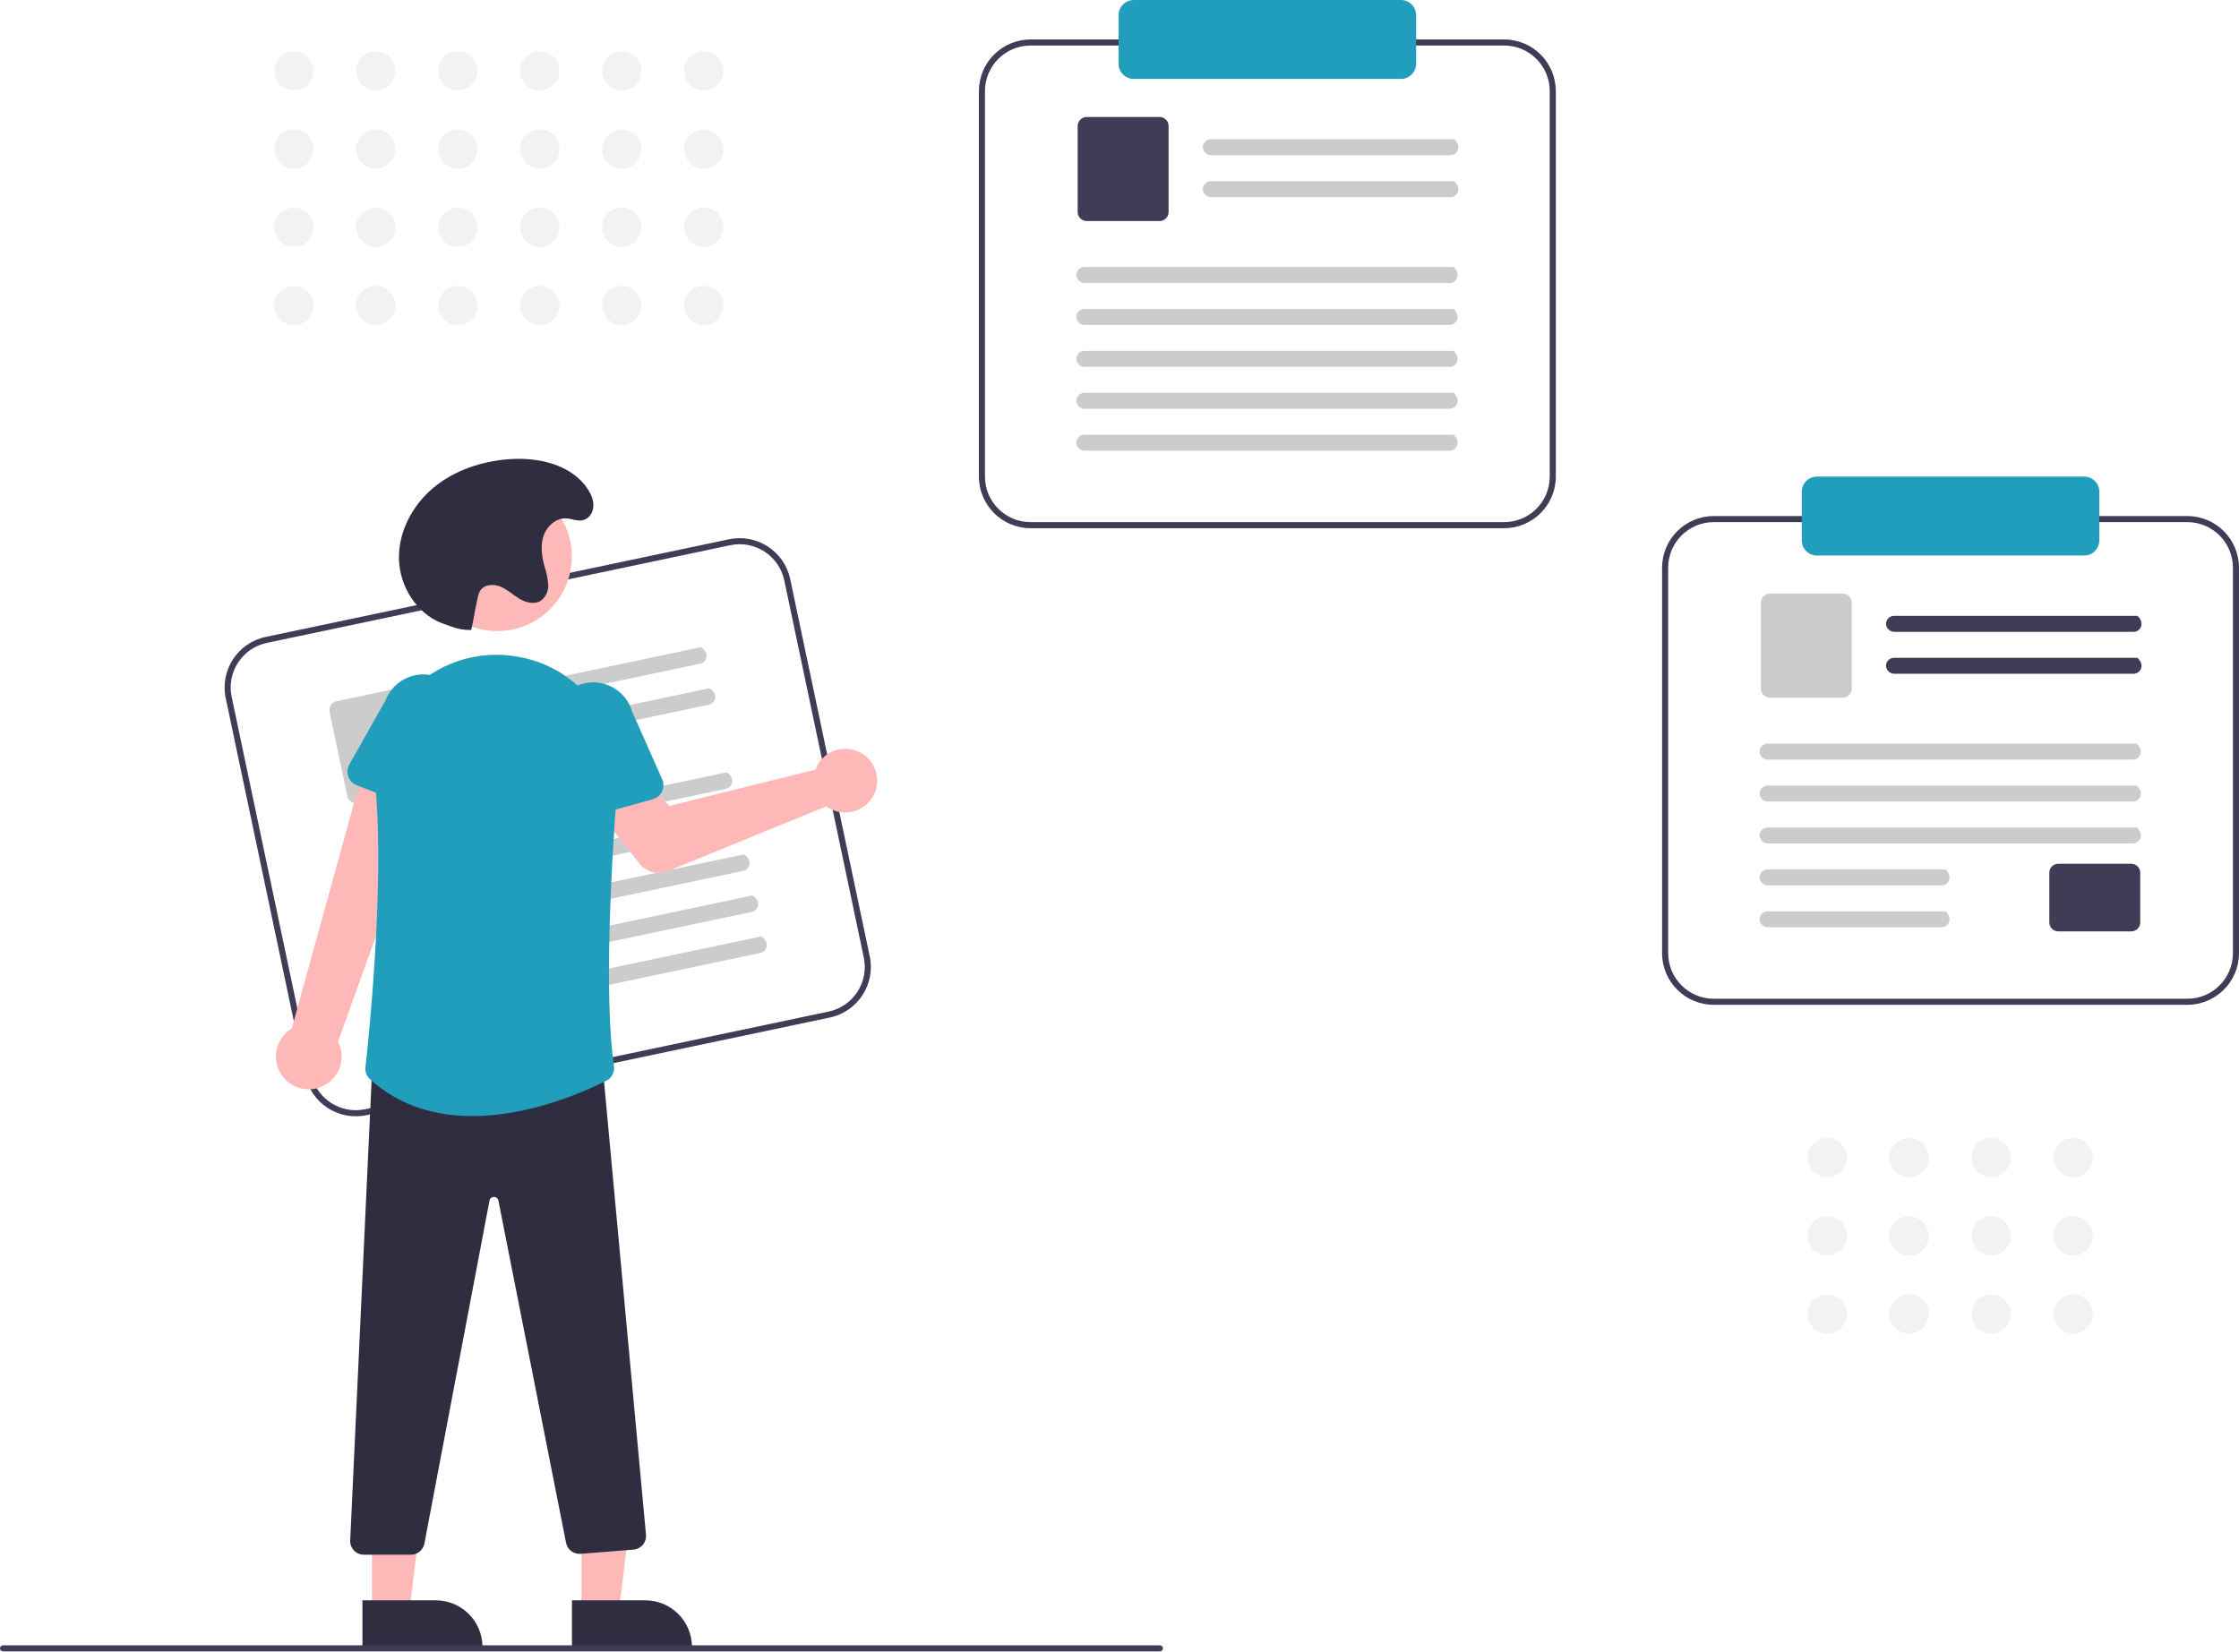
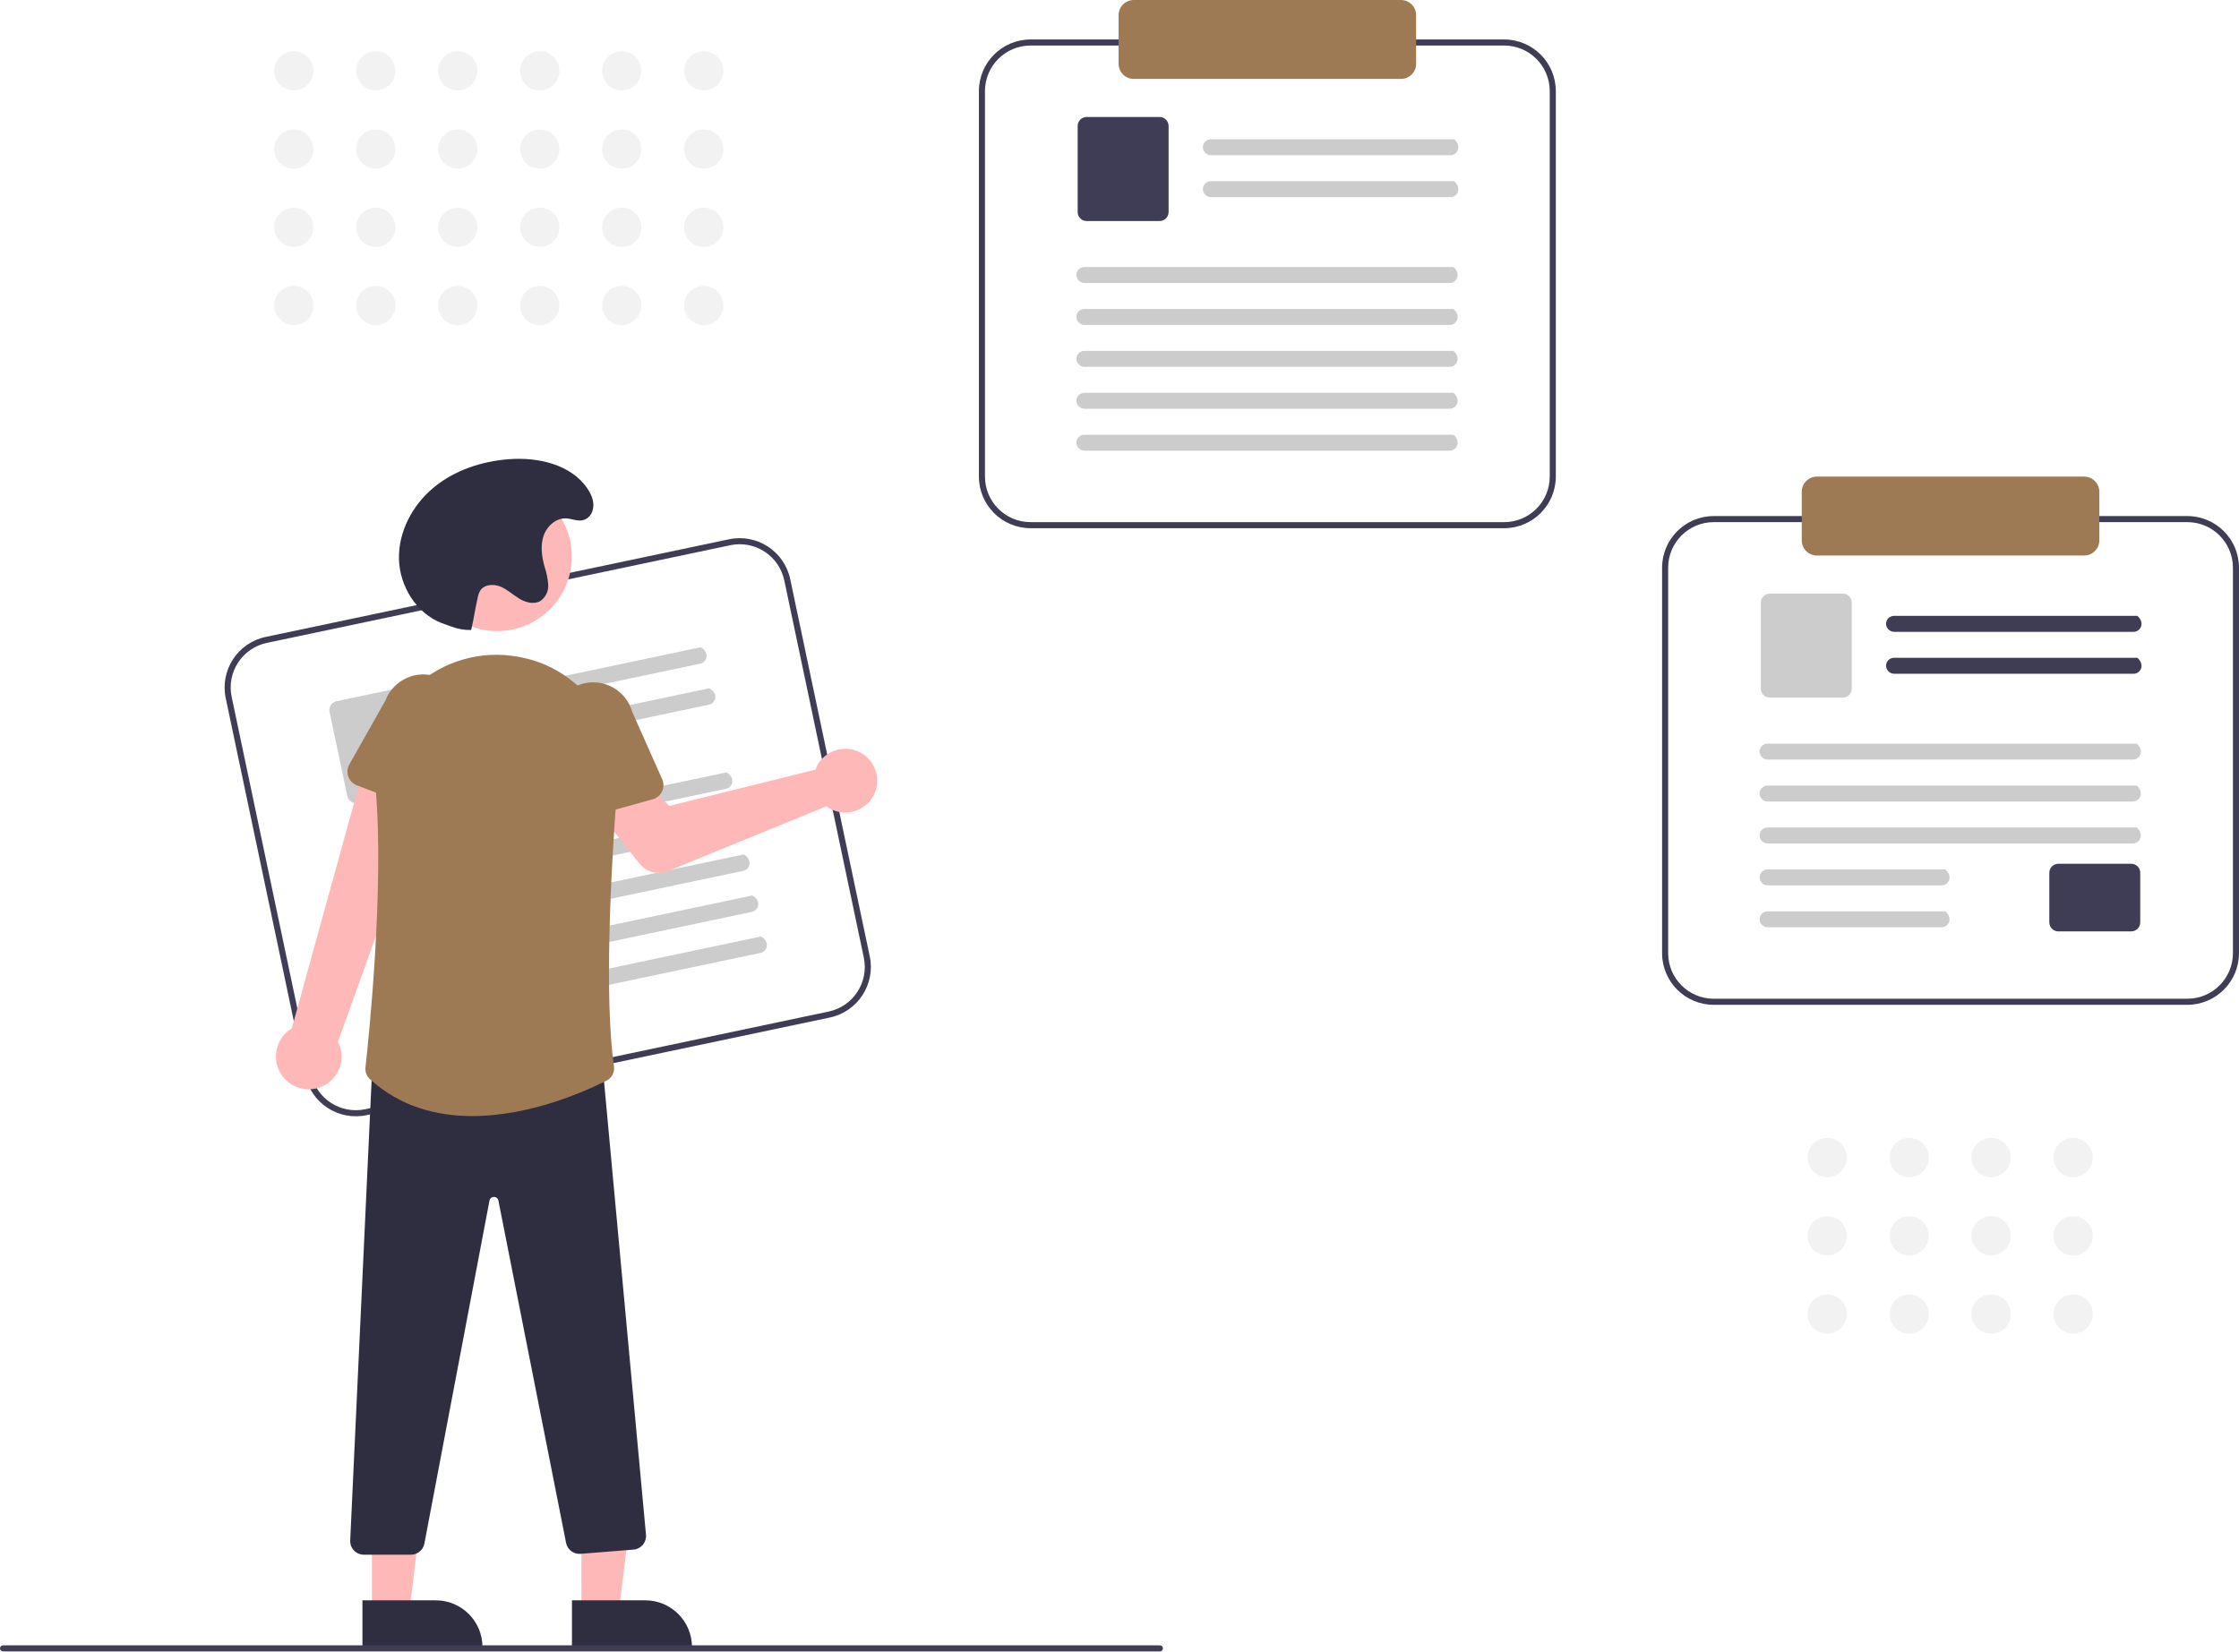
<svg xmlns="http://www.w3.org/2000/svg" data-name="Layer 1" width="737.39" height="544" viewBox="0 0 737.39 544">
  <path d="M504.621,513.182,351.975,545.357a17.019,17.019,0,0,1-20.141-13.128L305.641,407.959a17.019,17.019,0,0,1,13.128-20.141l152.646-32.175A17.019,17.019,0,0,1,491.555,368.772l26.194,124.269A17.019,17.019,0,0,1,504.621,513.182Zm-185.44-123.406a15.017,15.017,0,0,0-11.584,17.771L333.791,531.816a15.017,15.017,0,0,0,17.771,11.584l152.646-32.175a15.017,15.017,0,0,0,11.584-17.771L489.598,369.184a15.017,15.017,0,0,0-17.771-11.584Z" transform="translate(-231.3051 -178)" fill="#3f3d56" />
-   <path id="ea648e8d-1b31-4ae2-9566-f54bfd0d94c9-339" data-name="Path 411" d="M461.93,396.618,384.892,412.857a2.731,2.731,0,0,1-3.229-1.863,2.631,2.631,0,0,1,1.999-3.254L462.082,391.21c3.062,1.726,2.094,4.935-.152,5.409Z" transform="translate(-231.3051 -178)" fill="#ccc" />
-   <path id="b4f9d9e0-1a47-44a2-8a19-0d88a6e9c18f-340" data-name="Path 412" d="M464.779,410.131l-77.038,16.238a2.731,2.731,0,0,1-3.229-1.863,2.631,2.631,0,0,1,1.999-3.254L464.93,404.723c3.062,1.726,2.094,4.935-.152,5.409Z" transform="translate(-231.3051 -178)" fill="#ccc" />
-   <path id="e168965a-63e1-4676-8cbb-3e09d33a4a3f-341" data-name="Path 413" d="M372.708,437.574l-23.511,4.956a2.962,2.962,0,0,1-3.506-2.285l-5.848-27.745a2.962,2.962,0,0,1,2.285-3.506l23.511-4.956a2.963,2.963,0,0,1,3.506,2.285l5.848,27.745a2.962,2.962,0,0,1-2.285,3.506Z" transform="translate(-231.3051 -178)" fill="#ccc" />
-   <path id="af0ff97e-1a3a-4f6f-a511-2c807a938985-342" data-name="Path 414" d="M470.387,437.847,352.812,462.629a2.731,2.731,0,0,1-3.229-1.863,2.631,2.631,0,0,1,1.999-3.254l118.958-25.074c3.062,1.726,2.094,4.935-.152,5.409Z" transform="translate(-231.3051 -178)" fill="#ccc" />
-   <path id="e60f2d91-ad3b-421b-94cb-3aa0f5092f21-343" data-name="Path 415" d="M473.236,451.364,355.661,476.146a2.731,2.731,0,0,1-3.229-1.863,2.631,2.631,0,0,1,1.999-3.254l118.958-25.074c3.062,1.726,2.094,4.935-.152,5.409Z" transform="translate(-231.3051 -178)" fill="#ccc" />
-   <path id="a5554f8b-57e8-4c3b-815c-c76cc46b61b5-344" data-name="Path 416" d="M476.083,464.872,358.508,489.655a2.731,2.731,0,0,1-3.229-1.863,2.631,2.631,0,0,1,1.999-3.254l118.958-25.074c3.062,1.726,2.094,4.935-.152,5.409Z" transform="translate(-231.3051 -178)" fill="#ccc" />
-   <path id="eee68bf7-fbe9-4bfc-85ae-b0141fb14f45-345" data-name="Path 417" d="M478.932,478.388,361.357,503.171a2.731,2.731,0,0,1-3.229-1.863,2.631,2.631,0,0,1,1.999-3.254l118.958-25.074c3.062,1.726,2.094,4.935-.152,5.409Z" transform="translate(-231.3051 -178)" fill="#ccc" />
-   <path id="b9a7afa1-162f-46e2-88e2-f572ab59fc71-346" data-name="Path 418" d="M481.779,491.897,364.205,516.68a2.731,2.731,0,0,1-3.229-1.863,2.631,2.631,0,0,1,1.999-3.254l118.958-25.074c3.062,1.726,2.094,4.935-.152,5.409Z" transform="translate(-231.3051 -178)" fill="#ccc" />
+   <path id="ea648e8d-1b31-4ae2-9566-f54bfd0d94c9-733" data-name="Path 411" d="M461.93,396.618,384.892,412.857a2.731,2.731,0,0,1-3.229-1.863,2.631,2.631,0,0,1,1.999-3.254L462.082,391.21c3.062,1.726,2.094,4.935-.152,5.409Z" transform="translate(-231.3051 -178)" fill="#ccc" />
+   <path id="b4f9d9e0-1a47-44a2-8a19-0d88a6e9c18f-734" data-name="Path 412" d="M464.779,410.131l-77.038,16.238a2.731,2.731,0,0,1-3.229-1.863,2.631,2.631,0,0,1,1.999-3.254L464.93,404.723c3.062,1.726,2.094,4.935-.152,5.409Z" transform="translate(-231.3051 -178)" fill="#ccc" />
+   <path id="e168965a-63e1-4676-8cbb-3e09d33a4a3f-735" data-name="Path 413" d="M372.708,437.574l-23.511,4.956a2.962,2.962,0,0,1-3.506-2.285l-5.848-27.745a2.962,2.962,0,0,1,2.285-3.506l23.511-4.956a2.963,2.963,0,0,1,3.506,2.285l5.848,27.745a2.962,2.962,0,0,1-2.285,3.506Z" transform="translate(-231.3051 -178)" fill="#ccc" />
+   <path id="af0ff97e-1a3a-4f6f-a511-2c807a938985-736" data-name="Path 414" d="M470.387,437.847,352.812,462.629a2.731,2.731,0,0,1-3.229-1.863,2.631,2.631,0,0,1,1.999-3.254l118.958-25.074c3.062,1.726,2.094,4.935-.152,5.409Z" transform="translate(-231.3051 -178)" fill="#ccc" />
+   <path id="e60f2d91-ad3b-421b-94cb-3aa0f5092f21-737" data-name="Path 415" d="M473.236,451.364,355.661,476.146a2.731,2.731,0,0,1-3.229-1.863,2.631,2.631,0,0,1,1.999-3.254l118.958-25.074c3.062,1.726,2.094,4.935-.152,5.409Z" transform="translate(-231.3051 -178)" fill="#ccc" />
+   <path id="a5554f8b-57e8-4c3b-815c-c76cc46b61b5-738" data-name="Path 416" d="M476.083,464.872,358.508,489.655a2.731,2.731,0,0,1-3.229-1.863,2.631,2.631,0,0,1,1.999-3.254l118.958-25.074c3.062,1.726,2.094,4.935-.152,5.409Z" transform="translate(-231.3051 -178)" fill="#ccc" />
+   <path id="eee68bf7-fbe9-4bfc-85ae-b0141fb14f45-739" data-name="Path 417" d="M478.932,478.388,361.357,503.171a2.731,2.731,0,0,1-3.229-1.863,2.631,2.631,0,0,1,1.999-3.254l118.958-25.074c3.062,1.726,2.094,4.935-.152,5.409Z" transform="translate(-231.3051 -178)" fill="#ccc" />
+   <path id="b9a7afa1-162f-46e2-88e2-f572ab59fc71-740" data-name="Path 418" d="M481.779,491.897,364.205,516.68a2.731,2.731,0,0,1-3.229-1.863,2.631,2.631,0,0,1,1.999-3.254l118.958-25.074c3.062,1.726,2.094,4.935-.152,5.409Z" transform="translate(-231.3051 -178)" fill="#ccc" />
  <path d="M500.534,430.03a10.527,10.527,0,0,0-.683,1.51l-48.133,11.944-8.373-8.663-14.725,10.928,13.333,16.776a8,8,0,0,0,9.289,2.428l52.229-21.342a10.497,10.497,0,1,0-2.936-13.582Z" transform="translate(-231.3051 -178)" fill="#ffb8b8" />
  <path d="M336.237,536.323a10.743,10.743,0,0,0,6.378-15.188l33.124-92.067-23.004-4.077-25.327,91.781a10.801,10.801,0,0,0,8.828,19.551Z" transform="translate(-231.3051 -178)" fill="#ffb8b8" />
-   <path d="M371.533,445.411l-22.713-8.717a4.817,4.817,0,0,1-2.47-6.863l11.915-21.126a13.377,13.377,0,0,1,24.95,9.66l-5.256,23.598a4.817,4.817,0,0,1-6.427,3.448Z" transform="translate(-231.3051 -178)" fill="#219ebc" />
+   <path d="M371.533,445.411l-22.713-8.717a4.817,4.817,0,0,1-2.47-6.863l11.915-21.126a13.377,13.377,0,0,1,24.95,9.66l-5.256,23.598a4.817,4.817,0,0,1-6.427,3.448Z" transform="translate(-231.3051 -178)" fill="#9e7a54" />
  <polygon points="191.493 531.175 203.752 531.175 209.585 483.887 191.491 483.888 191.493 531.175" fill="#ffb8b8" />
  <path d="M419.671,705.173l24.144-.001h.001A15.386,15.386,0,0,1,459.202,720.558v.5l-39.531.001Z" transform="translate(-231.3051 -178)" fill="#2f2e41" />
  <polygon points="122.493 531.175 134.752 531.175 140.585 483.887 122.491 483.888 122.493 531.175" fill="#ffb8b8" />
  <path d="M350.671,705.173l24.144-.001h.001A15.386,15.386,0,0,1,390.202,720.558v.5l-39.531.001Z" transform="translate(-231.3051 -178)" fill="#2f2e41" />
  <path d="M366.65,690.142H351.136a4.5,4.5,0,0,1-4.495-4.714l7.369-158.332.464-.013,74.919-1.953,14.66,158.423a4.5,4.5,0,0,1-4.121,4.911l-17.426,1.394a4.502,4.502,0,0,1-4.767-3.582L395.45,573.5a1.454,1.454,0,0,0-1.469-1.199h-.006a1.454,1.454,0,0,0-1.466,1.211l-21.443,113A4.51,4.51,0,0,1,366.65,690.142Z" transform="translate(-231.3051 -178)" fill="#2f2e41" />
  <circle cx="163.765" cy="183.324" r="24.561" fill="#ffb8b8" />
-   <path d="M386.834,545.651c-11.706,0-23.73-3.077-33.698-12.175a4.552,4.552,0,0,1-1.469-3.85c1.067-9.586,6.242-59.081,3.328-92.144a40.02,40.02,0,0,1,12.956-33.305,39.598,39.598,0,0,1,33.962-9.834h0c.306.055.612.112.918.171,19.664,3.806,33.326,22.004,31.78,42.331-2.256,29.66-4.278,69.779-1.103,92.468a4.493,4.493,0,0,1-2.415,4.637C423.868,537.601,405.767,545.651,386.834,545.651Z" transform="translate(-231.3051 -178)" fill="#219ebc" />
-   <path d="M418.884,447.178a4.812,4.812,0,0,1-2.109-3.411l-2.992-23.99a13.377,13.377,0,0,1,25.754-7.248l9.856,22.161a4.817,4.817,0,0,1-3.11,6.598l-23.437,6.522A4.811,4.811,0,0,1,418.884,447.178Z" transform="translate(-231.3051 -178)" fill="#219ebc" />
+   <path d="M386.834,545.651c-11.706,0-23.73-3.077-33.698-12.175a4.552,4.552,0,0,1-1.469-3.85c1.067-9.586,6.242-59.081,3.328-92.144a40.02,40.02,0,0,1,12.956-33.305,39.598,39.598,0,0,1,33.962-9.834h0c.306.055.612.112.918.171,19.664,3.806,33.326,22.004,31.78,42.331-2.256,29.66-4.278,69.779-1.103,92.468a4.493,4.493,0,0,1-2.415,4.637C423.868,537.601,405.767,545.651,386.834,545.651Z" transform="translate(-231.3051 -178)" fill="#9e7a54" />
+   <path d="M418.884,447.178a4.812,4.812,0,0,1-2.109-3.411l-2.992-23.99a13.377,13.377,0,0,1,25.754-7.248l9.856,22.161a4.817,4.817,0,0,1-3.11,6.598l-23.437,6.522A4.811,4.811,0,0,1,418.884,447.178Z" transform="translate(-231.3051 -178)" fill="#9e7a54" />
  <path d="M386.496,385.538a17.598,17.598,0,0,1-6.797-1.23c-.951-.367-1.939-.668-2.889-1.035-8.387-3.24-13.911-12.172-14.109-21.16s4.457-17.713,11.369-23.462,15.865-8.701,24.83-9.384c9.657-.735,20.53,1.714,25.926,9.756,1.436,2.141,2.441,4.738,1.59,7.322a4.686,4.686,0,0,1-1.32,2.028c-2.41,2.144-4.812.532-7.269.389-3.377-.196-6.409,2.537-7.499,5.739s-.61,6.727.27,9.992a24.962,24.962,0,0,1,1.258,6.076,6.108,6.108,0,0,1-2.531,5.379c-2.11,1.275-4.881.537-6.992-.736s-3.935-3.044-6.216-3.981-5.344-.729-6.671,1.348a7.379,7.379,0,0,0-.843,2.435c-1.19,5.421-.916,5.102-2.106,10.523Z" transform="translate(-231.3051 -178)" fill="#2f2e41" />
  <path d="M726.695,352h-156a17.019,17.019,0,0,1-17-17V208a17.019,17.019,0,0,1,17-17h156a17.019,17.019,0,0,1,17,17V335A17.019,17.019,0,0,1,726.695,352Zm-156-159a15.017,15.017,0,0,0-15,15V335a15.017,15.017,0,0,0,15,15h156a15.017,15.017,0,0,0,15-15V208a15.017,15.017,0,0,0-15-15Z" transform="translate(-231.3051 -178)" fill="#3f3d56" />
-   <path id="eb40ba0f-f2ca-41e6-ba2e-bd824fb45cdc-347" data-name="Path 411" d="M708.963,229.138H630.232a2.731,2.731,0,0,1-2.776-2.489,2.631,2.631,0,0,1,2.627-2.772h80.143c2.64,2.32,1.031,5.261-1.264,5.261Z" transform="translate(-231.3051 -178)" fill="#ccc" />
-   <path id="ea390b26-798a-41d7-8695-eb41cfeb13d4-348" data-name="Path 412" d="M708.963,242.948H630.232a2.731,2.731,0,0,1-2.776-2.489,2.631,2.631,0,0,1,2.627-2.772h80.143c2.64,2.32,1.031,5.261-1.264,5.261Z" transform="translate(-231.3051 -178)" fill="#ccc" />
-   <path id="f9b4f79e-9356-48bc-89d8-91f80de67df3-349" data-name="Path 413" d="M613.212,250.811h-24.028a2.962,2.962,0,0,1-2.959-2.959V219.497a2.962,2.962,0,0,1,2.959-2.959h24.028a2.963,2.963,0,0,1,2.959,2.959v28.355a2.962,2.962,0,0,1-2.959,2.959Z" transform="translate(-231.3051 -178)" fill="#3f3d56" />
-   <path id="f3294a48-db04-45e1-afc8-dab6eb28e529-350" data-name="Path 414" d="M708.734,271.224H588.576a2.731,2.731,0,0,1-2.776-2.489,2.631,2.631,0,0,1,2.627-2.772H709.999c2.64,2.32,1.031,5.261-1.264,5.261Z" transform="translate(-231.3051 -178)" fill="#ccc" />
-   <path id="bb6dba8b-bb0a-4f92-a6ea-c6252f741607-351" data-name="Path 415" d="M708.734,285.038H588.576a2.731,2.731,0,0,1-2.776-2.489,2.631,2.631,0,0,1,2.627-2.772H709.999c2.64,2.32,1.031,5.261-1.264,5.261Z" transform="translate(-231.3051 -178)" fill="#ccc" />
-   <path id="b1d451cb-91ad-40cf-876e-6a74c98e5c4f-352" data-name="Path 416" d="M708.734,298.843H588.576a2.731,2.731,0,0,1-2.776-2.489,2.631,2.631,0,0,1,2.627-2.772H709.999c2.64,2.32,1.031,5.261-1.264,5.261Z" transform="translate(-231.3051 -178)" fill="#ccc" />
-   <path id="bcef27e7-bcca-4cc4-a6d4-200e9e04132c-353" data-name="Path 417" d="M708.734,312.656H588.576a2.731,2.731,0,0,1-2.776-2.489,2.631,2.631,0,0,1,2.627-2.772H709.999c2.64,2.32,1.031,5.261-1.264,5.261Z" transform="translate(-231.3051 -178)" fill="#ccc" />
-   <path id="ed29f808-f3a3-4ac8-bd45-563f73aa9d8b-354" data-name="Path 418" d="M708.734,326.462H588.576a2.731,2.731,0,0,1-2.776-2.489,2.631,2.631,0,0,1,2.627-2.772H709.999c2.64,2.32,1.031,5.261-1.264,5.261Z" transform="translate(-231.3051 -178)" fill="#ccc" />
-   <path d="M692.695,178a5.006,5.006,0,0,1,5,5v16a5.006,5.006,0,0,1-5,5h-88a5.006,5.006,0,0,1-5-5V183a5.006,5.006,0,0,1,5-5" transform="translate(-231.3051 -178)" fill="#219ebc" />
+   <path id="eb40ba0f-f2ca-41e6-ba2e-bd824fb45cdc-741" data-name="Path 411" d="M708.963,229.138H630.232a2.731,2.731,0,0,1-2.776-2.489,2.631,2.631,0,0,1,2.627-2.772h80.143c2.64,2.32,1.031,5.261-1.264,5.261Z" transform="translate(-231.3051 -178)" fill="#ccc" />
+   <path id="ea390b26-798a-41d7-8695-eb41cfeb13d4-742" data-name="Path 412" d="M708.963,242.948H630.232a2.731,2.731,0,0,1-2.776-2.489,2.631,2.631,0,0,1,2.627-2.772h80.143c2.64,2.32,1.031,5.261-1.264,5.261Z" transform="translate(-231.3051 -178)" fill="#ccc" />
+   <path id="f9b4f79e-9356-48bc-89d8-91f80de67df3-743" data-name="Path 413" d="M613.212,250.811h-24.028a2.962,2.962,0,0,1-2.959-2.959V219.497a2.962,2.962,0,0,1,2.959-2.959h24.028a2.963,2.963,0,0,1,2.959,2.959v28.355a2.962,2.962,0,0,1-2.959,2.959Z" transform="translate(-231.3051 -178)" fill="#3f3d56" />
+   <path id="f3294a48-db04-45e1-afc8-dab6eb28e529-744" data-name="Path 414" d="M708.734,271.224H588.576a2.731,2.731,0,0,1-2.776-2.489,2.631,2.631,0,0,1,2.627-2.772H709.999c2.64,2.32,1.031,5.261-1.264,5.261Z" transform="translate(-231.3051 -178)" fill="#ccc" />
+   <path id="bb6dba8b-bb0a-4f92-a6ea-c6252f741607-745" data-name="Path 415" d="M708.734,285.038H588.576a2.731,2.731,0,0,1-2.776-2.489,2.631,2.631,0,0,1,2.627-2.772H709.999c2.64,2.32,1.031,5.261-1.264,5.261Z" transform="translate(-231.3051 -178)" fill="#ccc" />
+   <path id="b1d451cb-91ad-40cf-876e-6a74c98e5c4f-746" data-name="Path 416" d="M708.734,298.843H588.576a2.731,2.731,0,0,1-2.776-2.489,2.631,2.631,0,0,1,2.627-2.772H709.999c2.64,2.32,1.031,5.261-1.264,5.261Z" transform="translate(-231.3051 -178)" fill="#ccc" />
+   <path id="bcef27e7-bcca-4cc4-a6d4-200e9e04132c-747" data-name="Path 417" d="M708.734,312.656H588.576a2.731,2.731,0,0,1-2.776-2.489,2.631,2.631,0,0,1,2.627-2.772H709.999c2.64,2.32,1.031,5.261-1.264,5.261Z" transform="translate(-231.3051 -178)" fill="#ccc" />
+   <path id="ed29f808-f3a3-4ac8-bd45-563f73aa9d8b-748" data-name="Path 418" d="M708.734,326.462H588.576a2.731,2.731,0,0,1-2.776-2.489,2.631,2.631,0,0,1,2.627-2.772H709.999c2.64,2.32,1.031,5.261-1.264,5.261Z" transform="translate(-231.3051 -178)" fill="#ccc" />
+   <path d="M692.695,178a5.006,5.006,0,0,1,5,5v16a5.006,5.006,0,0,1-5,5h-88a5.006,5.006,0,0,1-5-5V183a5.006,5.006,0,0,1,5-5" transform="translate(-231.3051 -178)" fill="#9e7a54" />
  <path d="M951.695,509h-156a17.019,17.019,0,0,1-17-17V365a17.019,17.019,0,0,1,17-17h156a17.019,17.019,0,0,1,17,17V492A17.019,17.019,0,0,1,951.695,509Zm-156-159a15.017,15.017,0,0,0-15,15V492a15.017,15.017,0,0,0,15,15h156a15.017,15.017,0,0,0,15-15V365a15.017,15.017,0,0,0-15-15Z" transform="translate(-231.3051 -178)" fill="#3f3d56" />
-   <path id="ab56b95a-ad0a-4db6-b885-1de339e59248-355" data-name="Path 411" d="M933.963,386.138H855.232a2.731,2.731,0,0,1-2.776-2.489,2.631,2.631,0,0,1,2.627-2.772h80.143c2.64,2.32,1.031,5.261-1.264,5.261Z" transform="translate(-231.3051 -178)" fill="#3f3d56" />
-   <path id="a65ba0e0-92d5-467b-b937-6962ba88422c-356" data-name="Path 412" d="M933.963,399.948H855.232a2.731,2.731,0,0,1-2.776-2.489,2.631,2.631,0,0,1,2.627-2.772h80.143c2.64,2.32,1.031,5.261-1.264,5.261Z" transform="translate(-231.3051 -178)" fill="#3f3d56" />
-   <path id="fb801fe4-3edc-4e65-9957-dec023933e0a-357" data-name="Path 413" d="M838.212,407.811h-24.028a2.962,2.962,0,0,1-2.959-2.959V376.497a2.962,2.962,0,0,1,2.959-2.959h24.028a2.963,2.963,0,0,1,2.959,2.959v28.355a2.962,2.962,0,0,1-2.959,2.959Z" transform="translate(-231.3051 -178)" fill="#ccc" />
-   <path id="faab0864-6611-44c5-86ab-6dd51d336b1d-358" data-name="Path 413" d="M933.212,484.811h-24.028a2.962,2.962,0,0,1-2.959-2.959V465.497a2.962,2.962,0,0,1,2.959-2.959h24.028a2.963,2.963,0,0,1,2.959,2.959v16.355a2.962,2.962,0,0,1-2.959,2.959Z" transform="translate(-231.3051 -178)" fill="#3f3d56" />
-   <path id="ada3facf-2b93-40cb-83c6-b6d8dc380c35-359" data-name="Path 414" d="M933.734,428.224H813.576a2.731,2.731,0,0,1-2.776-2.489,2.631,2.631,0,0,1,2.627-2.772H934.999c2.64,2.32,1.031,5.261-1.264,5.261Z" transform="translate(-231.3051 -178)" fill="#ccc" />
-   <path id="a50891a7-c495-4965-ab40-a1f907e5cce2-360" data-name="Path 415" d="M933.734,442.038H813.576a2.731,2.731,0,0,1-2.776-2.489,2.631,2.631,0,0,1,2.627-2.772H934.999c2.64,2.32,1.031,5.261-1.264,5.261Z" transform="translate(-231.3051 -178)" fill="#ccc" />
-   <path id="f645be9d-0c31-4d92-bfb2-feede413f090-361" data-name="Path 416" d="M933.734,455.843H813.576a2.731,2.731,0,0,1-2.776-2.489,2.631,2.631,0,0,1,2.627-2.772H934.999c2.64,2.32,1.031,5.261-1.264,5.261Z" transform="translate(-231.3051 -178)" fill="#ccc" />
-   <path id="f96ba49d-c571-4857-91da-e214cd5ba82f-362" data-name="Path 417" d="M870.734,469.656H813.576a2.731,2.731,0,0,1-2.776-2.489,2.631,2.631,0,0,1,2.627-2.772h58.571c2.64,2.32,1.031,5.261-1.264,5.261Z" transform="translate(-231.3051 -178)" fill="#ccc" />
-   <path id="a7214c6f-9d52-425a-b9ef-635698aec079-363" data-name="Path 418" d="M870.734,483.462H813.576a2.731,2.731,0,0,1-2.776-2.489,2.631,2.631,0,0,1,2.627-2.772h58.571c2.64,2.32,1.031,5.261-1.264,5.261Z" transform="translate(-231.3051 -178)" fill="#ccc" />
-   <path d="M917.695,361h-88a5.006,5.006,0,0,1-5-5V340a5.006,5.006,0,0,1,5-5h88a5.006,5.006,0,0,1,5,5v16A5.006,5.006,0,0,1,917.695,361Z" transform="translate(-231.3051 -178)" fill="#219ebc" />
+   <path id="ab56b95a-ad0a-4db6-b885-1de339e59248-749" data-name="Path 411" d="M933.963,386.138H855.232a2.731,2.731,0,0,1-2.776-2.489,2.631,2.631,0,0,1,2.627-2.772h80.143c2.64,2.32,1.031,5.261-1.264,5.261Z" transform="translate(-231.3051 -178)" fill="#3f3d56" />
+   <path id="a65ba0e0-92d5-467b-b937-6962ba88422c-750" data-name="Path 412" d="M933.963,399.948H855.232a2.731,2.731,0,0,1-2.776-2.489,2.631,2.631,0,0,1,2.627-2.772h80.143c2.64,2.32,1.031,5.261-1.264,5.261Z" transform="translate(-231.3051 -178)" fill="#3f3d56" />
+   <path id="fb801fe4-3edc-4e65-9957-dec023933e0a-751" data-name="Path 413" d="M838.212,407.811h-24.028a2.962,2.962,0,0,1-2.959-2.959V376.497a2.962,2.962,0,0,1,2.959-2.959h24.028a2.963,2.963,0,0,1,2.959,2.959v28.355a2.962,2.962,0,0,1-2.959,2.959Z" transform="translate(-231.3051 -178)" fill="#ccc" />
+   <path id="faab0864-6611-44c5-86ab-6dd51d336b1d-752" data-name="Path 413" d="M933.212,484.811h-24.028a2.962,2.962,0,0,1-2.959-2.959V465.497a2.962,2.962,0,0,1,2.959-2.959h24.028a2.963,2.963,0,0,1,2.959,2.959v16.355a2.962,2.962,0,0,1-2.959,2.959Z" transform="translate(-231.3051 -178)" fill="#3f3d56" />
+   <path id="ada3facf-2b93-40cb-83c6-b6d8dc380c35-753" data-name="Path 414" d="M933.734,428.224H813.576a2.731,2.731,0,0,1-2.776-2.489,2.631,2.631,0,0,1,2.627-2.772H934.999c2.64,2.32,1.031,5.261-1.264,5.261Z" transform="translate(-231.3051 -178)" fill="#ccc" />
+   <path id="a50891a7-c495-4965-ab40-a1f907e5cce2-754" data-name="Path 415" d="M933.734,442.038H813.576a2.731,2.731,0,0,1-2.776-2.489,2.631,2.631,0,0,1,2.627-2.772H934.999c2.64,2.32,1.031,5.261-1.264,5.261Z" transform="translate(-231.3051 -178)" fill="#ccc" />
+   <path id="f645be9d-0c31-4d92-bfb2-feede413f090-755" data-name="Path 416" d="M933.734,455.843H813.576a2.731,2.731,0,0,1-2.776-2.489,2.631,2.631,0,0,1,2.627-2.772H934.999c2.64,2.32,1.031,5.261-1.264,5.261Z" transform="translate(-231.3051 -178)" fill="#ccc" />
+   <path id="f96ba49d-c571-4857-91da-e214cd5ba82f-756" data-name="Path 417" d="M870.734,469.656H813.576a2.731,2.731,0,0,1-2.776-2.489,2.631,2.631,0,0,1,2.627-2.772h58.571c2.64,2.32,1.031,5.261-1.264,5.261Z" transform="translate(-231.3051 -178)" fill="#ccc" />
+   <path id="a7214c6f-9d52-425a-b9ef-635698aec079-757" data-name="Path 418" d="M870.734,483.462H813.576a2.731,2.731,0,0,1-2.776-2.489,2.631,2.631,0,0,1,2.627-2.772h58.571c2.64,2.32,1.031,5.261-1.264,5.261Z" transform="translate(-231.3051 -178)" fill="#ccc" />
+   <path d="M917.695,361h-88a5.006,5.006,0,0,1-5-5V340a5.006,5.006,0,0,1,5-5h88a5.006,5.006,0,0,1,5,5v16A5.006,5.006,0,0,1,917.695,361Z" transform="translate(-231.3051 -178)" fill="#9e7a54" />
  <path d="M613.305,722h-381a1,1,0,0,1,0-2h381a1,1,0,0,1,0,2Z" transform="translate(-231.3051 -178)" fill="#3f3d56" />
  <circle cx="96.764" cy="23.324" r="6.467" fill="#f2f2f2" />
  <circle cx="96.764" cy="49.098" r="6.467" fill="#f2f2f2" />
  <circle cx="96.764" cy="74.871" r="6.467" fill="#f2f2f2" />
  <circle cx="96.764" cy="100.644" r="6.467" fill="#f2f2f2" />
  <circle cx="123.764" cy="23.324" r="6.467" fill="#f2f2f2" />
  <circle cx="123.764" cy="49.098" r="6.467" fill="#f2f2f2" />
  <circle cx="123.764" cy="74.871" r="6.467" fill="#f2f2f2" />
  <circle cx="123.764" cy="100.644" r="6.467" fill="#f2f2f2" />
  <circle cx="150.764" cy="23.324" r="6.467" fill="#f2f2f2" />
  <circle cx="150.764" cy="49.098" r="6.467" fill="#f2f2f2" />
  <circle cx="150.764" cy="74.871" r="6.467" fill="#f2f2f2" />
  <circle cx="150.764" cy="100.644" r="6.467" fill="#f2f2f2" />
  <circle cx="177.764" cy="23.324" r="6.467" fill="#f2f2f2" />
  <circle cx="177.764" cy="49.098" r="6.467" fill="#f2f2f2" />
  <circle cx="177.764" cy="74.871" r="6.467" fill="#f2f2f2" />
  <circle cx="177.764" cy="100.644" r="6.467" fill="#f2f2f2" />
  <circle cx="204.764" cy="23.324" r="6.467" fill="#f2f2f2" />
  <circle cx="204.764" cy="49.098" r="6.467" fill="#f2f2f2" />
  <circle cx="204.764" cy="74.871" r="6.467" fill="#f2f2f2" />
  <circle cx="204.764" cy="100.644" r="6.467" fill="#f2f2f2" />
  <circle cx="231.764" cy="23.324" r="6.467" fill="#f2f2f2" />
  <circle cx="231.764" cy="49.098" r="6.467" fill="#f2f2f2" />
  <circle cx="231.764" cy="74.871" r="6.467" fill="#f2f2f2" />
  <circle cx="231.764" cy="100.644" r="6.467" fill="#f2f2f2" />
  <circle cx="601.764" cy="381.324" r="6.467" fill="#f2f2f2" />
  <circle cx="601.764" cy="407.098" r="6.467" fill="#f2f2f2" />
  <circle cx="601.764" cy="432.871" r="6.467" fill="#f2f2f2" />
  <circle cx="628.764" cy="381.324" r="6.467" fill="#f2f2f2" />
  <circle cx="628.764" cy="407.098" r="6.467" fill="#f2f2f2" />
  <circle cx="628.764" cy="432.871" r="6.467" fill="#f2f2f2" />
  <circle cx="655.764" cy="381.324" r="6.467" fill="#f2f2f2" />
  <circle cx="655.764" cy="407.098" r="6.467" fill="#f2f2f2" />
  <circle cx="655.764" cy="432.871" r="6.467" fill="#f2f2f2" />
  <circle cx="682.764" cy="381.324" r="6.467" fill="#f2f2f2" />
  <circle cx="682.764" cy="407.098" r="6.467" fill="#f2f2f2" />
  <circle cx="682.764" cy="432.871" r="6.467" fill="#f2f2f2" />
</svg>
